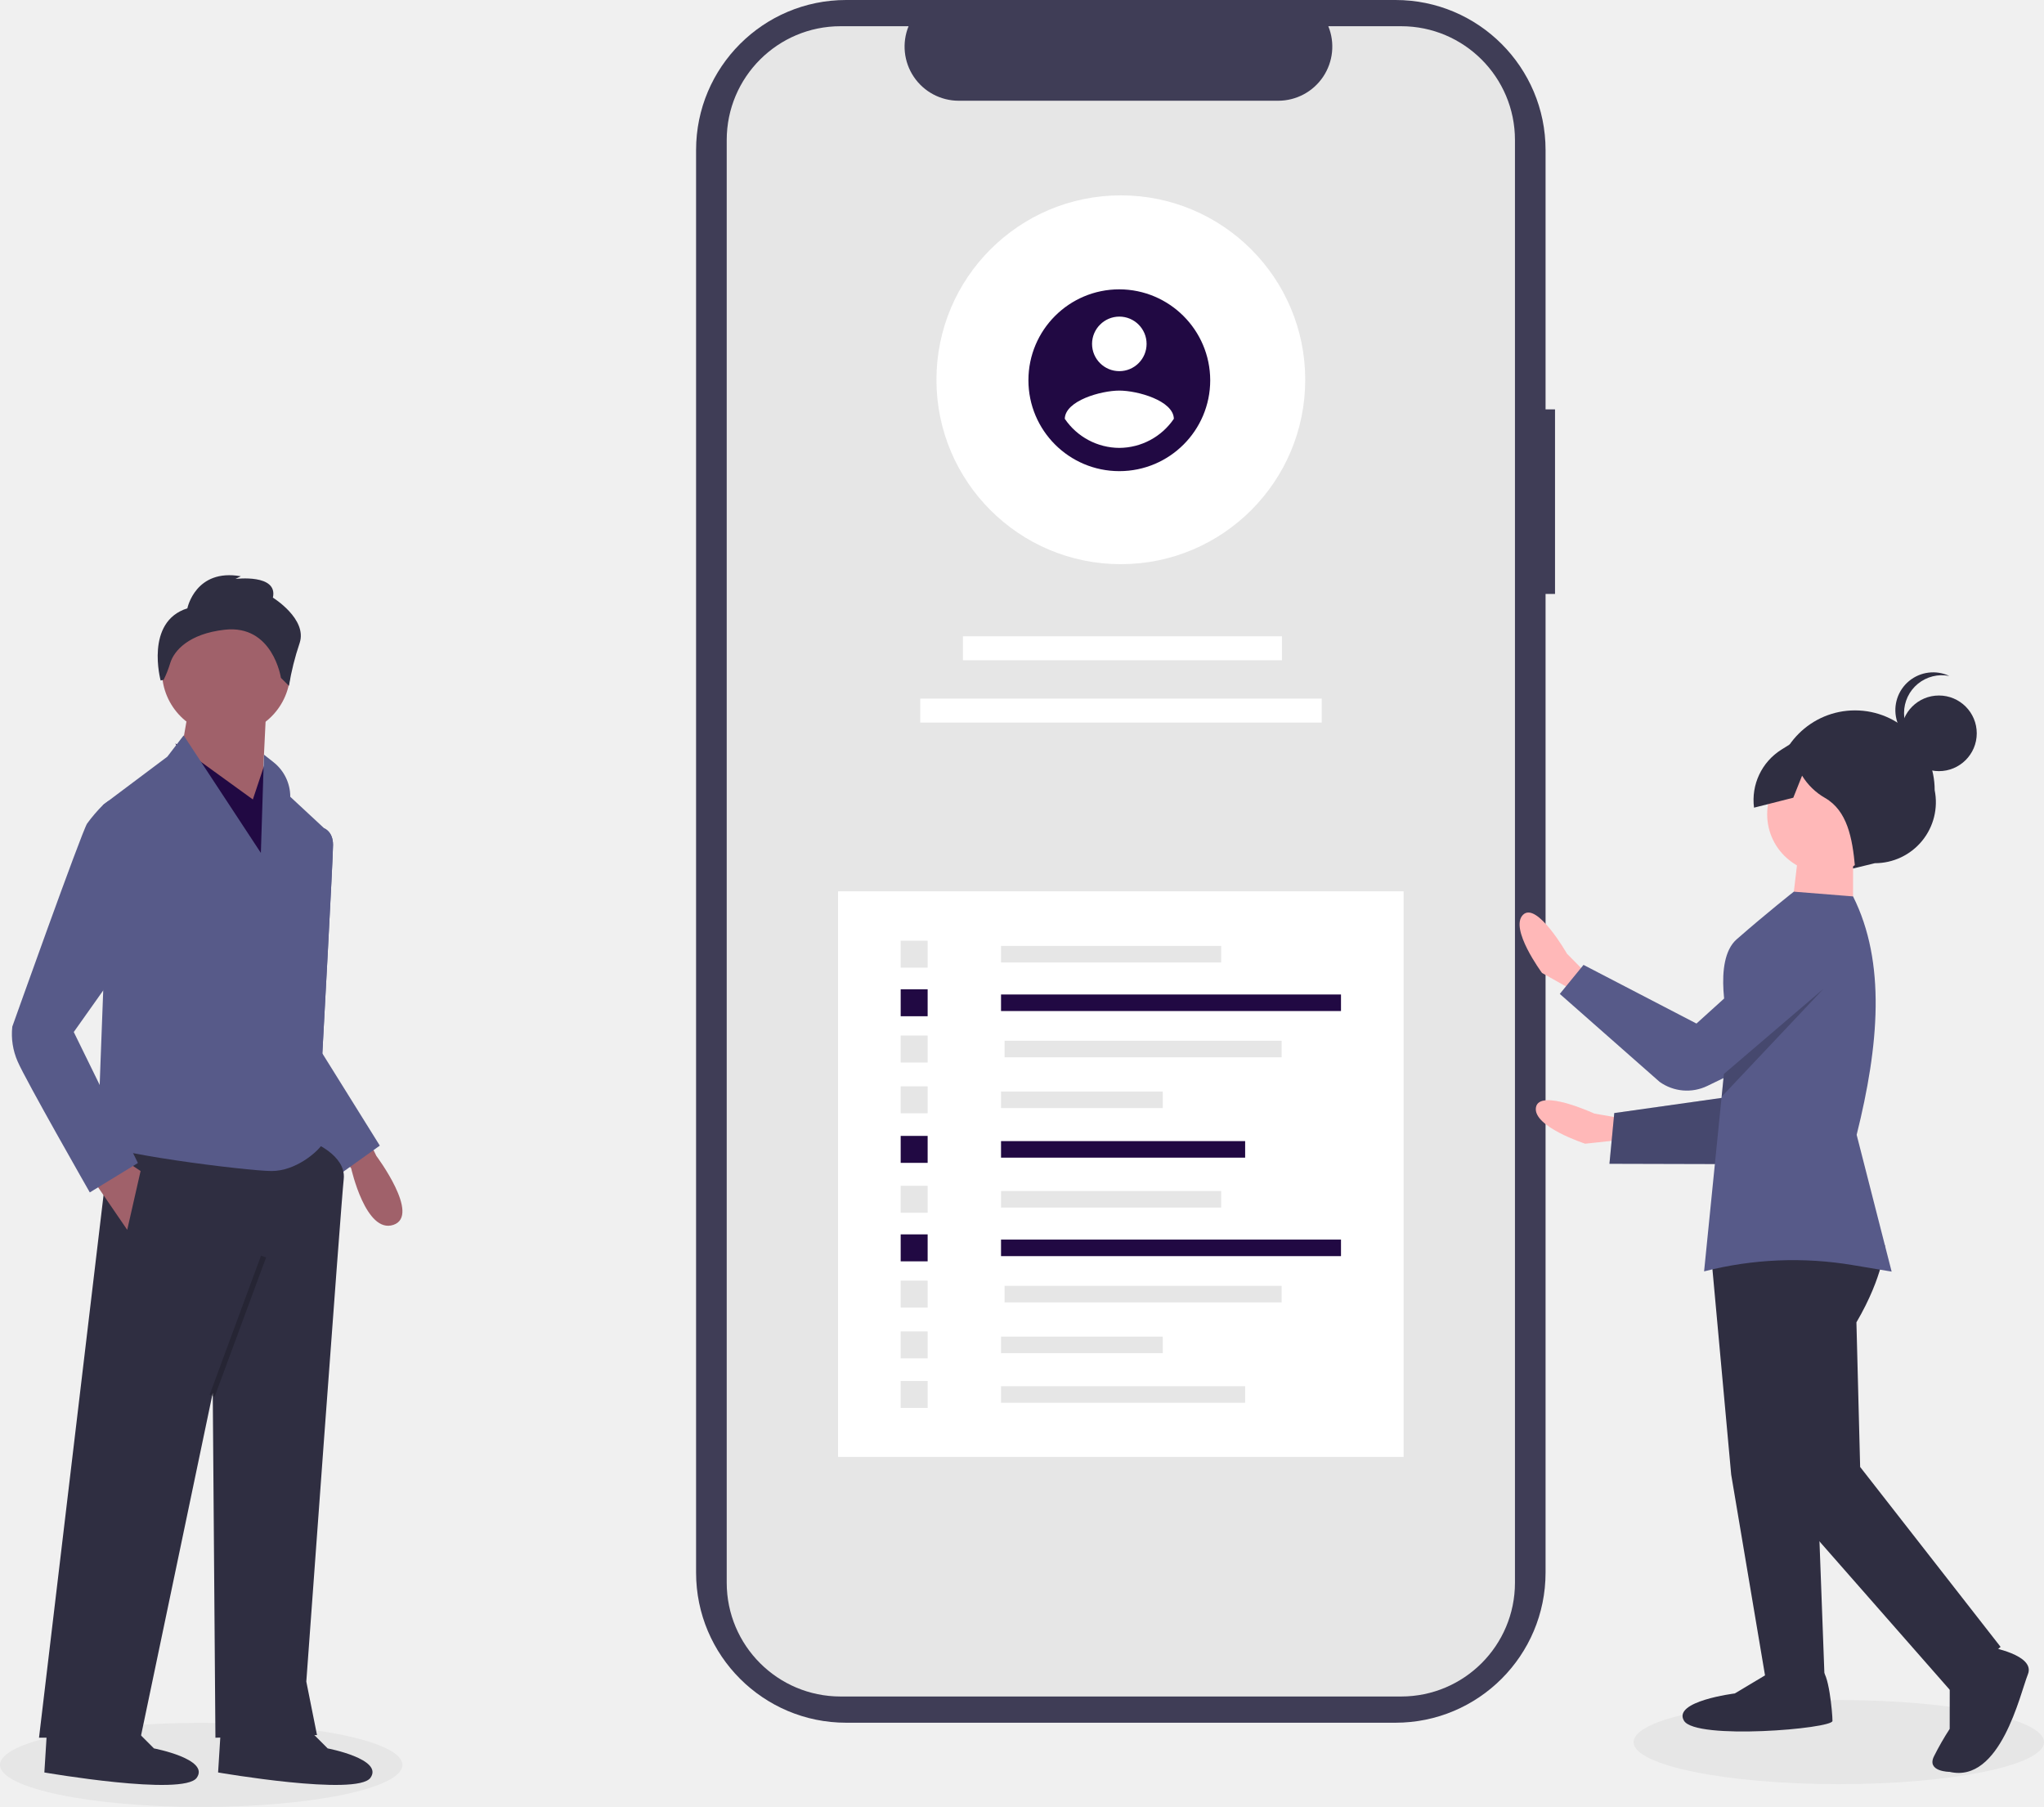
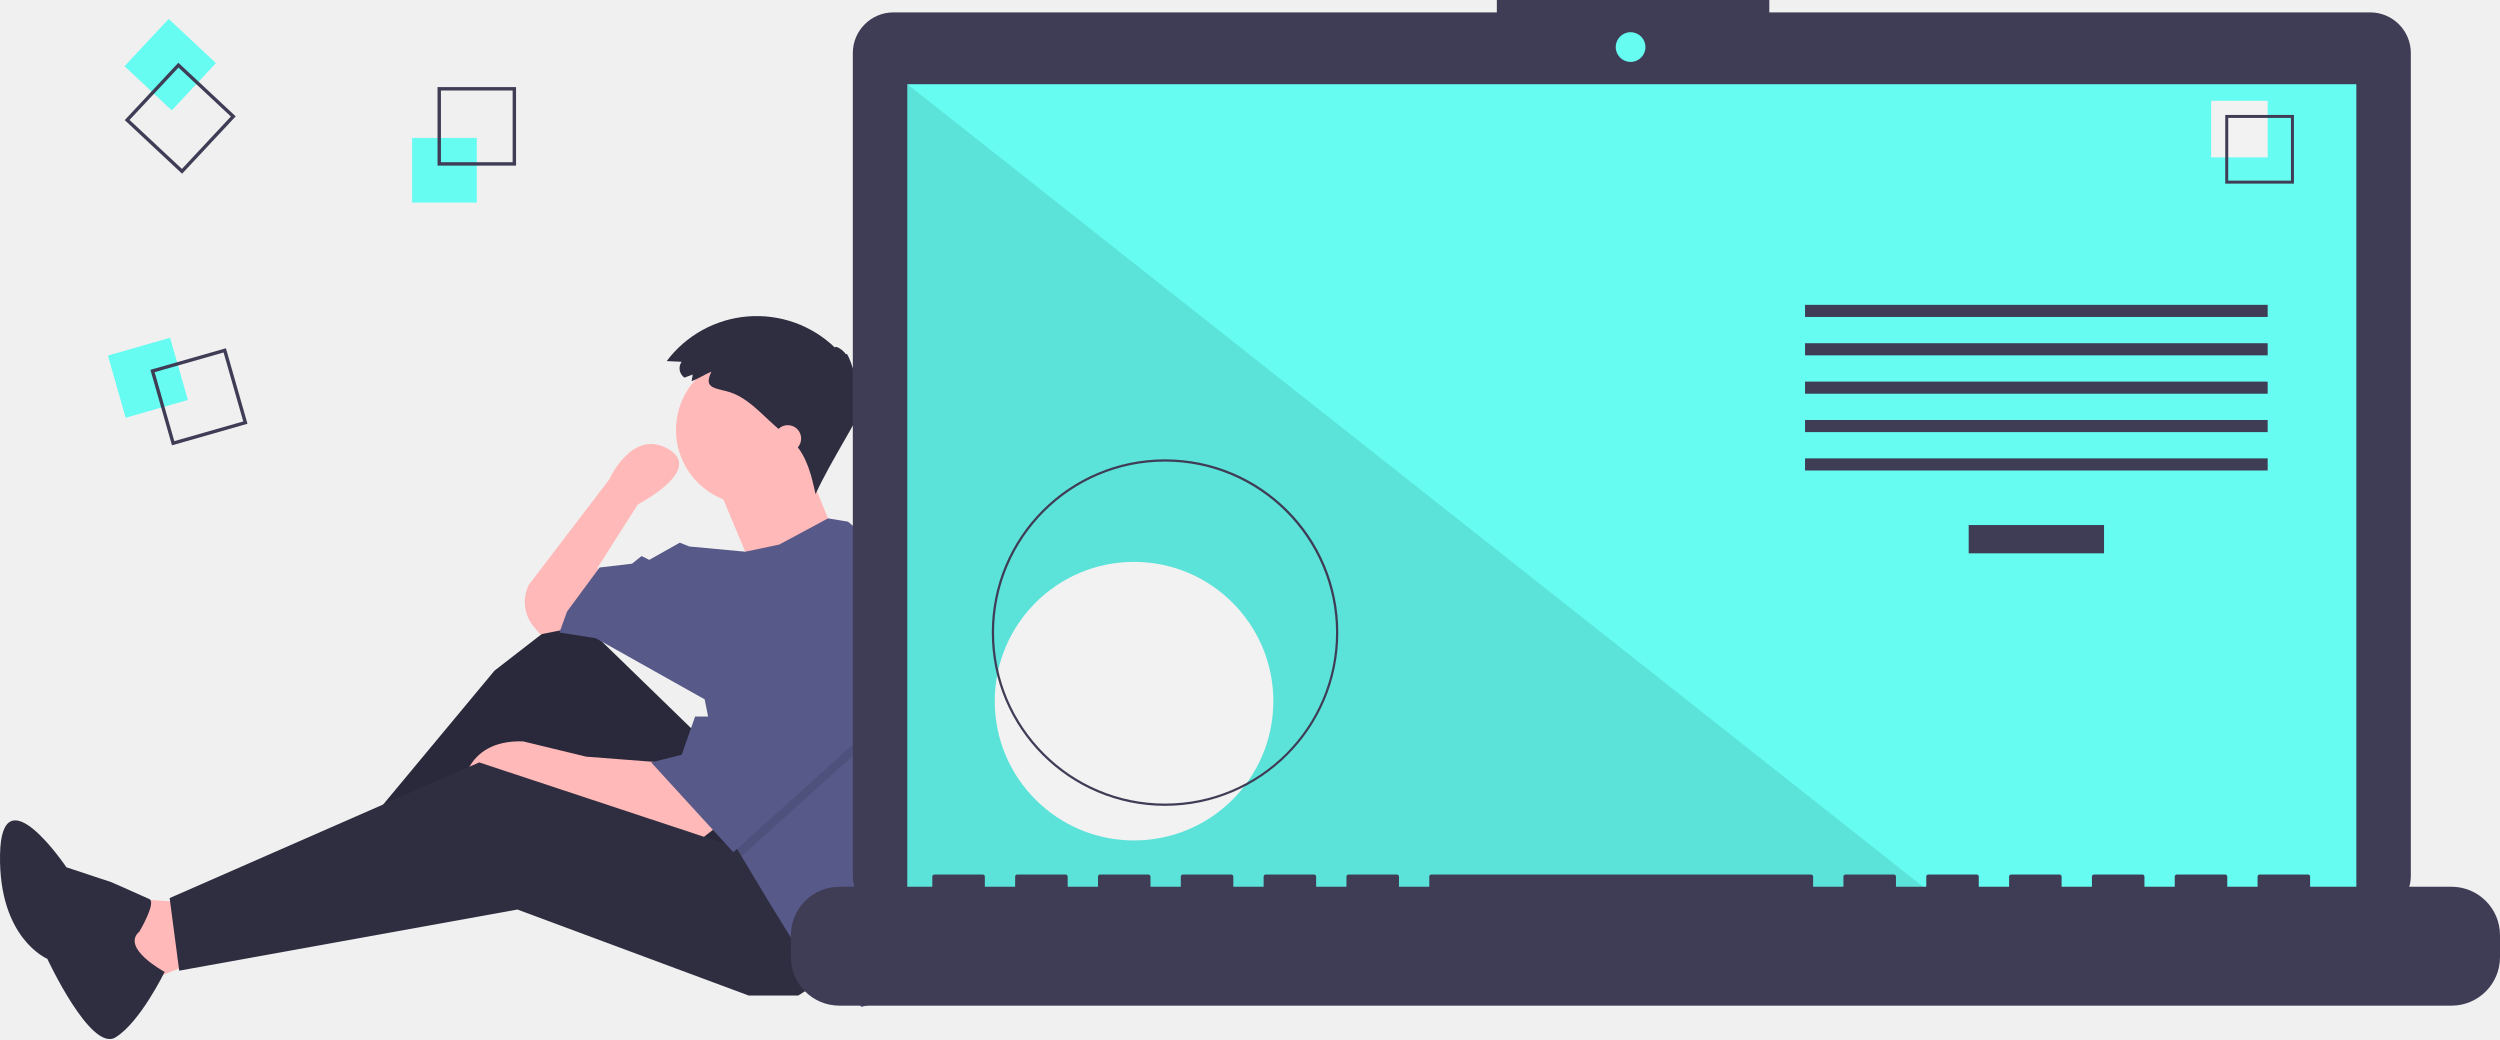
- <svg xmlns="http://www.w3.org/2000/svg" id="a33e59cf-d648-43ac-a922-97b4db9e4e4a" data-name="Layer 1" width="806.276" height="712.737" viewBox="0 0 806.276 712.737">
-   <ellipse cx="79.371" cy="696.145" rx="79.371" ry="16.591" fill="#e6e6e6" />
-   <path d="M342.209,543.135l3.105,6.417s17.626,23.523,6.738,27.209-16.667-22.311-16.667-22.311l-2.879-3.638Z" transform="translate(-196.8618 -93.63157)" fill="#a0616a" />
-   <path d="M321.905,421.621l2.897-1.226s3.429,1.226,3.429,6.498S324.014,509.133,324.014,509.133l8.435,42.175-11.598,2.109-17.924-39.011Z" transform="translate(-196.8618 -93.63157)" fill="#575a89" />
-   <path d="M321.905,421.621l2.897-1.226s3.429,1.226,3.429,6.498S324.014,509.133,324.014,509.133l22.669,36.376-14.761,10.544-28.995-41.647Z" transform="translate(-196.8618 -93.63157)" fill="#575a89" />
-   <path d="M319.797,543.927s13.707,5.272,12.652,14.761-14.761,198.221-14.761,198.221l4.217,21.087-40.066,1.054-1.054-136.013-28.468,136.013H212.251l28.468-239.341Z" transform="translate(-196.8618 -93.63157)" fill="#2f2e41" />
-   <path d="M316.633,773.779l9.489,9.489s22.142,4.217,16.87,11.598-60.099-2.109-60.099-2.109l1.054-16.87Z" transform="translate(-196.8618 -93.63157)" fill="#2f2e41" />
-   <path d="M248.1,773.779l9.489,9.489s22.142,4.217,16.87,11.598-60.099-2.109-60.099-2.109l1.054-16.87Z" transform="translate(-196.8618 -93.63157)" fill="#2f2e41" />
-   <circle cx="89.195" cy="264.727" r="25.305" fill="#a0616a" />
-   <polygon points="105.011 279.489 102.902 322.717 70.216 303.739 74.434 279.489 105.011 279.489" fill="#a0616a" />
-   <polygon points="69.162 293.195 99.739 315.337 105.011 299.521 114.5 324.826 109.228 370.164 69.162 293.195" fill="#210943" />
-   <path d="M269.302,383.702l30.462,46.354,1.222-38.755,3.752,2.957a17.388,17.388,0,0,1,6.625,13.656h0l14.761,13.707-5.272,52.718-1.054,62.208s6.326,5.272,4.217,8.435-10.544,10.544-20.033,10.544-68.534-7.381-68.534-11.598,2.109-59.044,2.109-59.044V411.077l25.305-18.979Z" transform="translate(-196.8618 -93.63157)" fill="#575a89" />
-   <polygon points="36.477 465.057 50.184 485.09 55.455 461.894 49.129 457.676 36.477 465.057" fill="#a0616a" />
-   <rect x="261.42" y="615.662" width="58.525" height="2.109" transform="translate(-585.4007 582.1884) rotate(-69.73678)" opacity="0.2" />
-   <path d="M270.769,333.581s3.163-15.815,21.087-12.652l-2.109,1.054s16.87-2.109,14.761,7.381c0,0,13.707,8.435,10.544,17.924a107.284,107.284,0,0,0-4.217,16.87l-3.163-3.163s-3.163-21.087-22.142-18.979c-14.234,1.582-20.033,8.303-21.516,13.147a42.782,42.782,0,0,1-2.605,6.627l-1.184.26S253.899,338.853,270.769,333.581Z" transform="translate(-196.8618 -93.63157)" fill="#2f2e41" />
-   <path d="M249.154,410.023l-9.598-.445-2,1.5a63.119,63.119,0,0,0-6.326,7.381c-2.109,3.163-29.522,80.132-29.522,80.132a26.867,26.867,0,0,0,2.109,13.707c3.163,7.381,28.468,51.664,28.468,51.664l18.979-11.598-25.305-51.664,17.924-25.305Z" transform="translate(-196.8618 -93.63157)" fill="#575a89" />
-   <path d="M810.257,255.107h-3.734V152.828a59.196,59.196,0,0,0-59.197-59.197H530.634a59.196,59.196,0,0,0-59.197,59.197V713.94a59.196,59.196,0,0,0,59.197,59.197H747.327a59.196,59.196,0,0,0,59.197-59.197V327.911h3.734Z" transform="translate(-196.8618 -93.63157)" fill="#3f3d56" />
-   <path d="M794.455,148.864V717.904a44.899,44.899,0,0,1-44.89,44.89H528.43a44.903,44.903,0,0,1-44.908-44.89V148.864a44.903,44.903,0,0,1,44.908-44.89H555.255a21.349,21.349,0,0,0,19.749,29.39h126.077a21.348,21.348,0,0,0,19.749-29.39h28.735A44.899,44.899,0,0,1,794.455,148.864Z" transform="translate(-196.8618 -93.63157)" fill="#e6e6e6" />
-   <rect x="330.58" y="351.565" width="223.094" height="223.094" fill="#fff" />
-   <rect x="379.838" y="250.974" width="125.838" height="9.458" fill="#fff" />
-   <rect x="363.001" y="275.551" width="158.368" height="9.458" fill="#fff" />
-   <rect x="394.865" y="373.102" width="86.842" height="6.527" fill="#e6e6e6" />
-   <rect x="394.865" y="392.264" width="134.103" height="6.527" fill="#210943" />
-   <rect x="396.26" y="410.513" width="109.291" height="6.527" fill="#e6e6e6" />
-   <rect x="394.865" y="430.536" width="63.802" height="6.527" fill="#e6e6e6" />
-   <rect x="394.865" y="450.095" width="96.294" height="6.527" fill="#210943" />
-   <rect x="355.284" y="371.049" width="10.634" height="10.634" fill="#e6e6e6" />
-   <rect x="355.284" y="390.21" width="10.634" height="10.634" fill="#210943" />
-   <rect x="355.284" y="408.459" width="10.634" height="10.634" fill="#e6e6e6" />
-   <rect x="355.284" y="428.483" width="10.634" height="10.634" fill="#e6e6e6" />
-   <rect x="355.284" y="448.042" width="10.634" height="10.634" fill="#210943" />
-   <rect x="394.865" y="469.776" width="86.842" height="6.527" fill="#e6e6e6" />
-   <rect x="394.865" y="488.937" width="134.103" height="6.527" fill="#210943" />
-   <rect x="396.26" y="507.187" width="109.291" height="6.527" fill="#e6e6e6" />
-   <rect x="394.865" y="527.21" width="63.802" height="6.527" fill="#e6e6e6" />
-   <rect x="394.865" y="546.769" width="96.294" height="6.527" fill="#e6e6e6" />
-   <rect x="355.284" y="467.722" width="10.634" height="10.634" fill="#e6e6e6" />
-   <rect x="355.284" y="486.884" width="10.634" height="10.634" fill="#210943" />
-   <rect x="355.284" y="505.133" width="10.634" height="10.634" fill="#e6e6e6" />
-   <rect x="355.284" y="525.157" width="10.634" height="10.634" fill="#e6e6e6" />
-   <rect x="355.284" y="544.715" width="10.634" height="10.634" fill="#e6e6e6" />
-   <circle cx="442.126" cy="149.795" r="72.736" fill="#fff" />
-   <path d="M638.388,207.756a35.856,35.856,0,1,0,35.856,35.856A35.961,35.961,0,0,0,638.388,207.756Zm0,10.757A10.757,10.757,0,1,1,627.631,229.27a10.793,10.793,0,0,1,10.757-10.757Zm0,51.784a26.121,26.121,0,0,1-21.514-11.481c.172-7.171,14.342-11.119,21.514-11.119s21.341,3.948,21.514,11.119a26.164,26.164,0,0,1-21.514,11.481Z" transform="translate(-196.8618 -93.63157)" fill="#210943" />
-   <ellipse cx="725.333" cy="687.145" rx="80.943" ry="16.591" fill="#e6e6e6" />
-   <path d="M836.406,534.708,825.775,532.864s-21.726-10.026-23.043-2.433S822.149,544.75,822.149,544.75l22.315-2.387Z" transform="translate(-196.8618 -93.63157)" fill="#ffb8b8" />
-   <polygon points="701.374 364.197 686.483 432.01 636.77 439.031 634.864 459.037 698.973 459.207 731.035 400.629 701.374 364.197" fill="#575a89" />
-   <polygon points="701.374 364.197 686.483 432.01 636.77 439.031 634.864 459.037 698.973 459.207 731.035 400.629 701.374 364.197" opacity="0.2" />
-   <path d="M822.565,477.495l-7.586-7.672s-11.872-20.775-17.352-15.356,7.5,22.93,7.5,22.93l19.556,11.009Z" transform="translate(-196.8618 -93.63157)" fill="#ffb8b8" />
-   <path d="M927.075,436.386l9.34-2.277a24.044,24.044,0,0,0,23.598-28.806v0a31.428,31.428,0,0,0-31.388-31.467h-0a31.428,31.428,0,0,0-31.467,31.388v0A24.974,24.974,0,0,0,927.075,436.386Z" transform="translate(-196.8618 -93.63157)" fill="#2f2e41" />
-   <polygon points="675.283 498.398 682.885 581.64 696.654 663.348 719.774 663.377 716.792 583.224 704.584 486.104 675.283 498.398" fill="#2f2e41" />
-   <path d="M896.605,752.359l-15.425,9.229s-24.665,3.052-20.051,10.764,58.567,3.156,58.571.074-1.516-20.039-4.599-20.043Z" transform="translate(-196.8618 -93.63157)" fill="#2f2e41" />
-   <path d="M940.391,584.838s-.434,11.901-11.246,30.383l1.47,57.031,55.399,70.971L965.955,760.153l-67.722-77.152-16.839-92.502L903,568.948Z" transform="translate(-196.8618 -93.63157)" fill="#2f2e41" />
-   <path d="M981.39,743.218s18.492,3.106,15.4,10.809-10.844,43.144-30.875,38.495c0,0-9.248-.012-6.158-6.173a111.496,111.496,0,0,1,6.179-10.782l.025-20.037Z" transform="translate(-196.8618 -93.63157)" fill="#2f2e41" />
-   <circle cx="720.204" cy="321.2" r="23.12" fill="#ffb8b8" />
-   <polygon points="730.974 336.627 730.941 362.83 706.28 362.799 709.395 336.6 730.974 336.627" fill="#ffb8b8" />
-   <path d="M943.038,595.199l-15.3-2.56a141.802,141.802,0,0,0-58.68,2.47l6.92-68.89.9-8.98,1.93-19.23s-6.67-25.34,3.12-33.9c11.95-10.45,22.53-18.77,22.53-18.77l23.36,1.87c13.06,26.04,10.23,58.77,1.42,94.03Z" transform="translate(-196.8618 -93.63157)" fill="#575a89" />
-   <path d="M917.537,450.782,866.049,497.358l-44.556-23.139-9.355,11.449,39.358,34.678a18.501,18.501,0,0,0,18.838,1.616l50.209-24.299Z" transform="translate(-196.8618 -93.63157)" fill="#575a89" />
-   <circle cx="764.834" cy="289.25" r="14.917" fill="#2f2e41" />
-   <path d="M947.932,374.863A14.91,14.91,0,0,1,965.784,360.258a14.91,14.91,0,1,0-9.299,28.1A14.904,14.904,0,0,1,947.932,374.863Z" transform="translate(-196.8618 -93.63157)" fill="#2f2e41" />
-   <path d="M935.136,383.322l-20.11-3.703-15.465,9.693a23.46,23.46,0,0,0-10.807,22.895l15.489-3.926,3.468-8.697h0a25.371,25.371,0,0,0,9.041,8.777c8.776,5.038,10.81,15.746,11.848,27.293l16.966-9.227,10.811-16.941Z" transform="translate(-196.8618 -93.63157)" fill="#2f2e41" />
-   <polygon points="719.276 390.037 679.117 432.587 680.016 423.607 719.276 390.037" opacity="0.2" />
+ <svg xmlns="http://www.w3.org/2000/svg" id="e189b3b9-b88e-4ad6-86fc-a3cf637fca9f" data-name="Layer 1" width="1082.439" height="449.881" viewBox="0 0 1082.439 449.881">
+   <polygon points="77.591 390.495 52.772 388.84 61.045 426.069 89.173 414.487 77.591 390.495" fill="#ffb9b9" />
+   <polygon points="305.1 321.001 247.189 264.744 214.096 290.391 148.739 368.985 156.185 380.567 235.606 326.792 289.381 397.113 340.674 371.467 305.1 321.001" fill="#2f2e41" />
+   <polygon points="305.1 321.001 247.189 264.744 214.096 290.391 148.739 368.985 156.185 380.567 235.606 326.792 289.381 397.113 340.674 371.467 305.1 321.001" opacity="0.1" />
+   <path d="M368.845,583.289l-7.446,5.791-60.393-20.683-14.064-5.791-28.128,5.791s0-23.165,26.474-22.337l27.301,6.618,32.265,2.482Z" transform="translate(-58.78049 -225.0594)" fill="#ffb9b9" />
+   <polygon points="363.839 419.451 345.638 431.033 324.128 431.033 224.024 393.804 77.591 420.278 73.454 388.84 207.478 330.102 324.956 368.985 363.839 419.451" fill="#2f2e41" />
+   <path d="M305.142,497.249l-12.41,2.482-2.704-3.155a16.717,16.717,0,0,1-2.26-18.355h0l34.747-45.502s9.928-22.337,25.646-13.237-13.237,23.992-13.237,23.992l-17.373,27.301,1.655,14.064Z" transform="translate(-58.78049 -225.0594)" fill="#ffb9b9" />
+   <circle cx="324.956" cy="186.15" r="32.265" fill="#ffb9b9" />
+   <path d="M369.258,434.788,384.15,470.362l35.574-14.892s-11.582-28.128-11.582-28.956S369.258,434.788,369.258,434.788Z" transform="translate(-58.78049 -225.0594)" fill="#ffb9b9" />
+   <path d="M467.22,540.029a185.383,185.383,0,0,1-9.092,57.341l-2.416,7.429-11.582,52.948-12.41,3.309-9.1-11.582L404.419,636.237l-13.237-21.51-11.351-18.912-3.541-5.907-12.41-62.048L316.724,501.386l-15.719-2.482,3.309-9.1,14.064-19.028L332.443,469.121l4.137-3.309,3.309,1.655,13.237-7.446,4.137,1.655,24.19,2.25,14.693-3.078L417.275,449.506l8.654,1.415,29.783,24.819A185.22,185.22,0,0,1,467.22,540.029Z" transform="translate(-58.78049 -225.0594)" fill="#575a89" />
+   <path d="M119.171,628.365s7.41-12.559,4.28-14.025-16.422-7.311-16.422-7.311l-19.492-6.46s-28.126-41.801-28.743-5.45,20.479,45.089,20.479,45.089S98.088,680.7,108.747,674.243,130.07,645.867,130.07,645.867,110.85,635.535,119.171,628.365Z" transform="translate(-58.78049 -225.0594)" fill="#2f2e41" />
+   <polygon points="399.413 307.764 367.975 328.447 321.051 370.755 317.51 364.848 307.582 315.21 310.064 315.21 335.711 268.054 399.413 307.764" opacity="0.1" />
+   <polygon points="335.711 263.09 310.064 310.246 300.964 310.246 295.173 326.792 281.936 330.102 317.51 368.985 367.975 323.483 399.413 302.8 335.711 263.09" fill="#575a89" />
+   <path d="M358.64,387.219l-3.496,1.345a4.88,4.88,0,0,1-1.248-6.86l-6.46-.302a48.782,48.782,0,0,1,72.825-5.87c.294-1.013,3.5.958,4.809,2.956.44-1.648,3.446,6.32,4.509,11.952.492-1.875,2.385,1.152.727,4.057,1.051-.154,1.525,2.535.712,4.032,1.149-.54.956,2.669-.291,4.813,1.64-.146-12.935,22.476-18.837,35.696-1.714-7.873-3.64-16.164-9.166-22.029-.939-.997-1.968-1.905-2.994-2.811l-5.554-4.902c-6.458-5.7-12.332-12.736-20.935-14.866-5.912-1.464-9.651-1.795-6.429-8.457-2.911,1.215-5.629,3.021-8.566,4.15C358.287,389.192,358.698,388.151,358.64,387.219Z" transform="translate(-58.78049 -225.0594)" fill="#2f2e41" />
+   <circle cx="341.088" cy="189.873" r="5.791" fill="#ffb9b9" />
+   <rect x="178.439" y="59.71" width="28" height="28" fill="#66fcf1" />
+   <path d="M282.22,296.77h-34v-34h34Zm-32.522-1.478h31.043V264.248H249.698Z" transform="translate(-58.78049 -225.0594)" fill="#3f3d56" />
+   <rect x="108.808" y="374.617" width="28" height="28" transform="translate(403.9876 -61.23638) rotate(74.06317)" fill="#66fcf1" />
+   <path d="M133.243,417.876l-9.336-32.693,32.693-9.336,9.336,32.693Zm-7.508-31.678,8.524,29.85,29.85-8.524-8.524-29.85Z" transform="translate(-58.78049 -225.0594)" fill="#3f3d56" />
+   <rect x="118.487" y="239.049" width="28" height="28" transform="translate(349.0467 103.9752) rotate(133.0628)" fill="#66fcf1" />
+   <path d="M112.781,277.063l23.215-24.841,24.841,23.215-23.215,24.841Zm23.286-22.751-21.196,22.681L137.551,298.189l21.196-22.681Z" transform="translate(-58.78049 -225.0594)" fill="#3f3d56" />
+   <path d="M1085.012,230.422H824.843v-5.362h-117.971v5.362H445.63a17.599,17.599,0,0,0-17.599,17.599V604.272A17.599,17.599,0,0,0,445.63,621.871H1085.012a17.599,17.599,0,0,0,17.599-17.599V248.02A17.599,17.599,0,0,0,1085.012,230.422Z" transform="translate(-58.78049 -225.0594)" fill="#3f3d56" />
+   <rect x="392.845" y="36.464" width="627.391" height="353.913" fill="#66fcf1" />
+   <circle cx="706.004" cy="20.377" r="6.435" fill="#66fcf1" />
+   <polygon points="840.813 390.377 392.845 390.377 392.845 36.464 840.813 390.377" opacity="0.1" />
+   <circle cx="491.013" cy="303.587" r="60.307" fill="#f2f2f2" />
+   <path d="M563.218,573.972A75.016,75.016,0,1,1,638.234,498.957,75.101,75.101,0,0,1,563.218,573.972Zm0-149.051A74.035,74.035,0,1,0,637.253,498.957,74.119,74.119,0,0,0,563.218,424.921Z" transform="translate(-58.78049 -225.0594)" fill="#3f3d56" />
+   <rect x="852.392" y="227.332" width="58.605" height="12.246" fill="#3f3d56" />
+   <rect x="781.541" y="131.989" width="200.307" height="5.248" fill="#3f3d56" />
+   <rect x="781.541" y="148.608" width="200.307" height="5.248" fill="#3f3d56" />
+   <rect x="781.541" y="165.228" width="200.307" height="5.248" fill="#3f3d56" />
+   <rect x="781.541" y="181.847" width="200.307" height="5.248" fill="#3f3d56" />
+   <rect x="781.541" y="198.467" width="200.307" height="5.248" fill="#3f3d56" />
+   <rect x="957.356" y="43.644" width="24.492" height="24.492" fill="#f2f2f2" />
+   <path d="M1052,304.566h-29.74v-29.74h29.74Zm-28.447-1.293h27.154V276.119h-27.154Z" transform="translate(-58.78049 -225.0594)" fill="#3f3d56" />
+   <path d="M1120.227,609.001h-61.229v-4.412a.875.875,0,0,0-.875-.875h-20.993a.875.875,0,0,0-.875.875v4.412H1023.134v-4.412a.875.875,0,0,0-.875-.875h-20.993a.875.875,0,0,0-.875.875v4.412H987.272v-4.412a.875.875,0,0,0-.875-.875H965.404a.875.875,0,0,0-.875.875v4.412H951.409v-4.412a.875.875,0,0,0-.875-.875H929.541a.875.875,0,0,0-.875.875v4.412H915.546v-4.412a.875.875,0,0,0-.875-.875h-20.993a.875.875,0,0,0-.875.875v4.412H879.683v-4.412a.875.875,0,0,0-.875-.875H857.815a.875.875,0,0,0-.875.875v4.412H843.82v-4.412a.875.875,0,0,0-.875-.875H678.501a.875.875,0,0,0-.875.875v4.412H664.506v-4.412a.875.875,0,0,0-.875-.875H642.638a.875.875,0,0,0-.875.875v4.412H628.643v-4.412a.875.875,0,0,0-.875-.875H606.775a.875.875,0,0,0-.875.875v4.412H592.78v-4.412a.875.875,0,0,0-.875-.875H570.912a.875.875,0,0,0-.875.875v4.412H556.917v-4.412a.875.875,0,0,0-.875-.875H535.049a.875.875,0,0,0-.875.875v4.412H521.054v-4.412a.875.875,0,0,0-.875-.875H499.186a.875.875,0,0,0-.875.875v4.412H485.191v-4.412a.875.875,0,0,0-.875-.875h-20.993a.875.875,0,0,0-.875.875v4.412H422.212a20.993,20.993,0,0,0-20.993,20.993v9.492a20.993,20.993,0,0,0,20.993,20.993H1120.227a20.993,20.993,0,0,0,20.993-20.993v-9.492A20.993,20.993,0,0,0,1120.227,609.001Z" transform="translate(-58.78049 -225.0594)" fill="#3f3d56" />
</svg>
